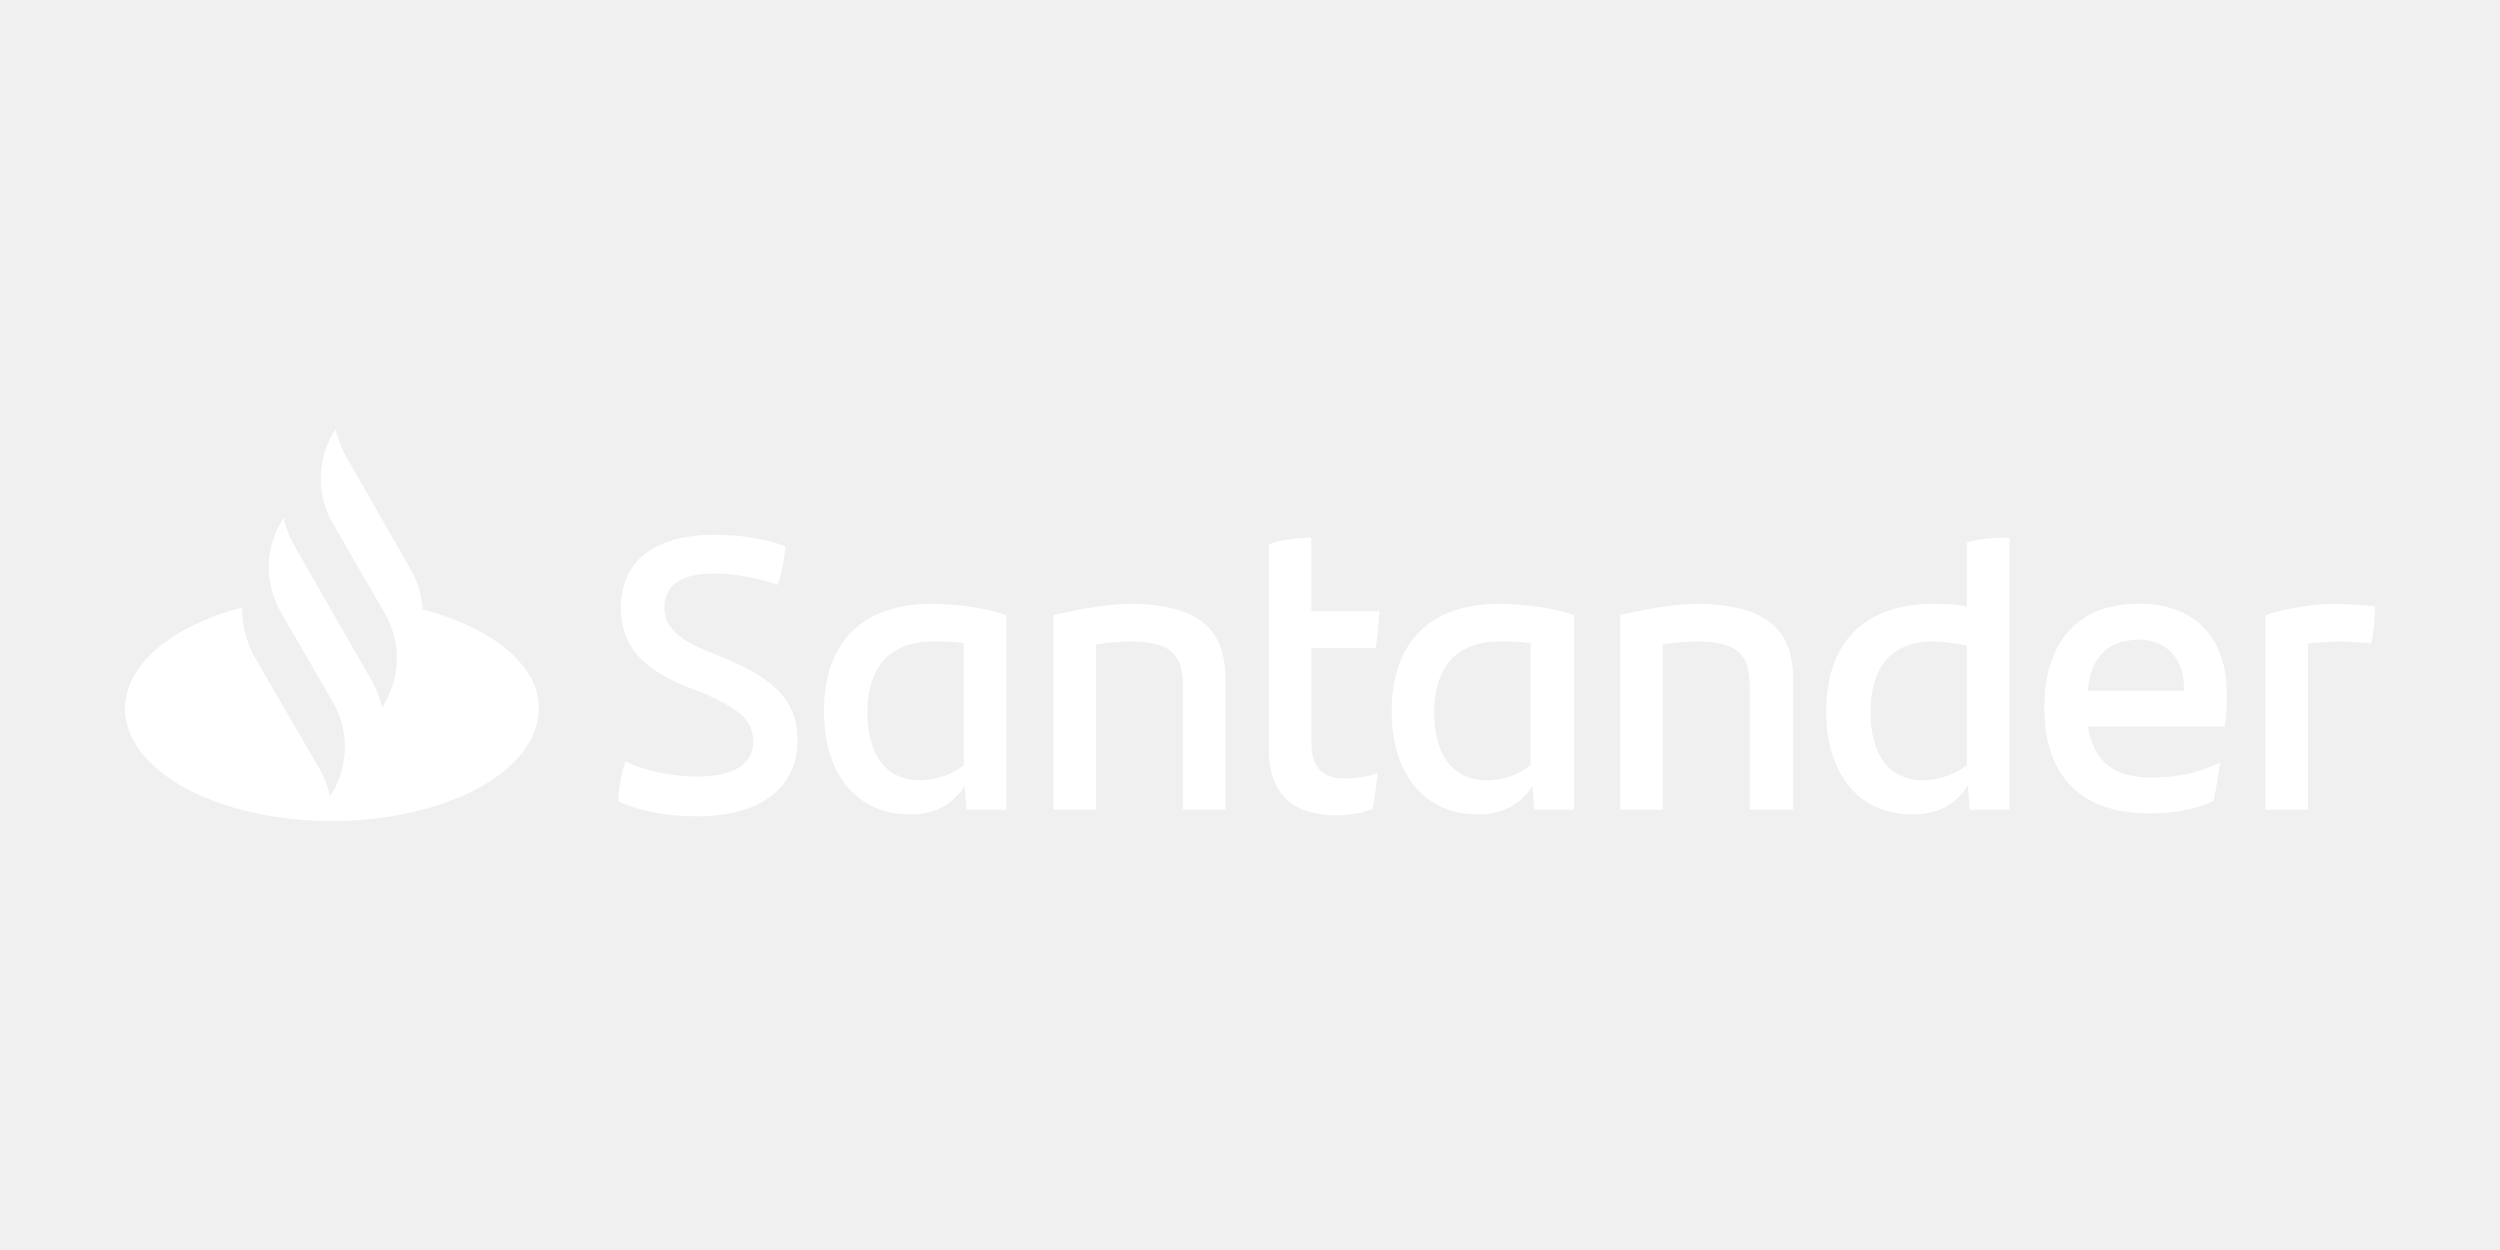
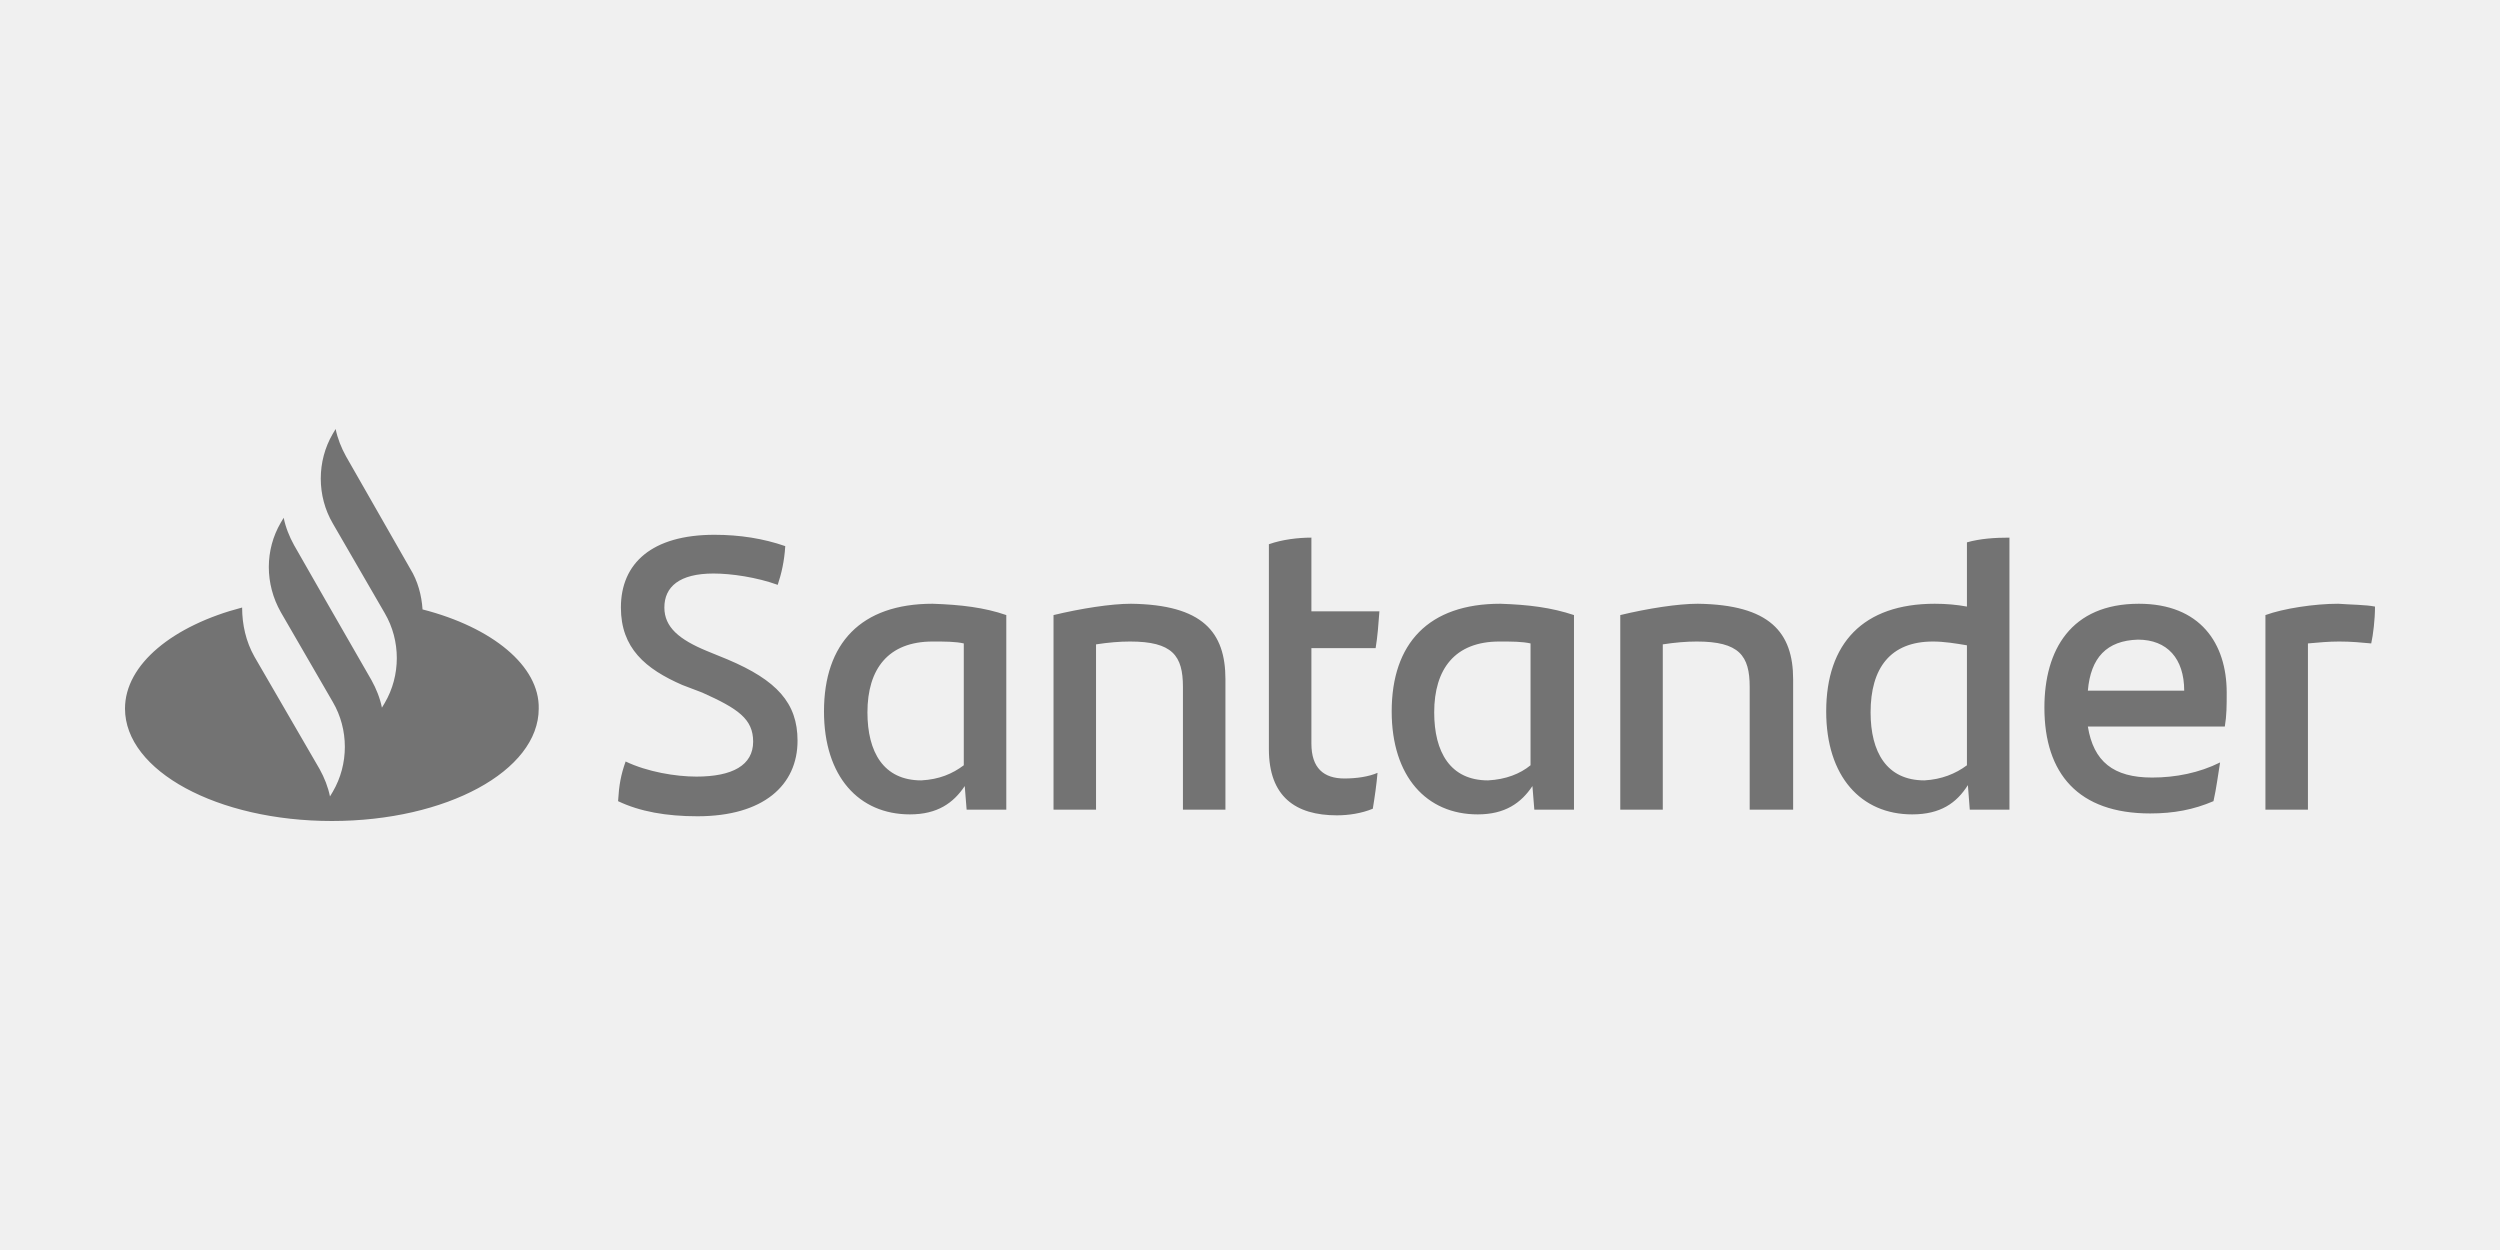
<svg xmlns="http://www.w3.org/2000/svg" width="200" height="100" viewBox="0 0 200 100" fill="none">
-   <mask id="mask0_59_799" style="mask-type:alpha" maskUnits="userSpaceOnUse" x="0" y="0" width="200" height="100">
+   <mask id="mask0_131_890" style="mask-type:alpha" maskUnits="userSpaceOnUse" x="0" y="0" width="200" height="100">
    <rect width="200" height="100" fill="#D9D9D9" />
  </mask>
-   <g mask="url(#mask0_59_799)">
-     <path d="M33.803 48.753C33.728 47.62 33.426 46.486 32.821 45.504L27.683 36.511C27.305 35.831 27.003 35.075 26.851 34.32L26.625 34.698C25.34 36.889 25.34 39.685 26.625 41.877L30.781 49.055C32.066 51.247 32.066 54.043 30.781 56.234L30.554 56.612C30.403 55.856 30.101 55.101 29.723 54.421L25.945 47.846L23.526 43.614C23.149 42.934 22.846 42.179 22.695 41.423L22.468 41.801C21.184 43.992 21.184 46.713 22.468 48.98L26.625 56.159C27.909 58.35 27.909 61.146 26.625 63.337L26.398 63.715C26.247 62.96 25.945 62.204 25.567 61.524L20.353 52.531C19.672 51.322 19.37 49.962 19.37 48.602C13.854 50.038 10 53.136 10 56.688C10 61.675 17.405 65.68 26.549 65.68C35.693 65.68 43.098 61.675 43.098 56.688C43.174 53.287 39.395 50.189 33.803 48.753ZM49.446 64.093C49.521 62.809 49.672 61.977 50.05 60.919C51.788 61.751 54.055 62.128 55.718 62.128C58.589 62.128 60.252 61.222 60.252 59.332C60.252 57.519 59.043 56.688 56.171 55.403L54.584 54.798C51.637 53.514 49.672 51.851 49.672 48.602C49.672 45.05 52.166 42.783 57.154 42.783C59.194 42.783 61.083 43.086 62.821 43.69C62.746 44.899 62.519 45.882 62.217 46.788C60.554 46.184 58.514 45.882 57.078 45.882C54.358 45.882 53.149 46.94 53.149 48.602C53.149 50.189 54.358 51.171 56.549 52.078L58.212 52.758C62.141 54.421 63.803 56.234 63.803 59.257C63.803 62.809 61.083 65.302 55.793 65.302C53.3 65.302 51.184 64.924 49.446 64.093ZM80.504 49.206V64.773H77.33L77.179 62.884C76.272 64.244 74.987 65.151 72.796 65.151C68.715 65.151 65.919 62.128 65.919 56.914C65.919 51.474 68.867 48.3 74.61 48.3C76.877 48.375 78.766 48.602 80.504 49.206ZM77.103 61.222V51.474C76.423 51.322 75.592 51.322 74.61 51.322C71.058 51.322 69.395 53.514 69.395 56.99C69.395 60.164 70.68 62.431 73.703 62.431C75.138 62.355 76.197 61.902 77.103 61.222ZM98.035 54.345V64.773H94.635V54.95C94.635 52.456 93.803 51.322 90.403 51.322C89.572 51.322 88.665 51.398 87.683 51.549V64.773H84.282V49.206C86.474 48.678 88.892 48.3 90.479 48.3C96.222 48.375 98.035 50.567 98.035 54.345ZM107.557 62.279C108.539 62.279 109.521 62.128 110.202 61.826C110.126 62.733 109.975 63.791 109.824 64.698C108.917 65.076 107.859 65.227 106.952 65.227C103.627 65.227 101.511 63.715 101.511 59.937V43.539C102.569 43.161 103.854 43.01 104.912 43.01V48.904H110.353C110.277 49.962 110.202 50.944 110.05 51.851H104.912V59.484C104.912 61.448 105.894 62.279 107.557 62.279ZM125.919 49.206V64.773H122.746L122.594 62.884C121.688 64.244 120.403 65.151 118.212 65.151C114.131 65.151 111.335 62.128 111.335 56.914C111.335 51.474 114.282 48.3 120.025 48.3C122.292 48.375 124.106 48.602 125.919 49.206ZM122.443 61.222V51.474C121.763 51.322 120.932 51.322 119.95 51.322C116.398 51.322 114.736 53.514 114.736 56.99C114.736 60.164 116.02 62.431 119.043 62.431C120.479 62.355 121.612 61.902 122.443 61.222ZM143.451 54.345V64.773H139.975V54.95C139.975 52.456 139.144 51.322 135.743 51.322C134.912 51.322 134.005 51.398 133.023 51.549V64.773H129.622V49.206C131.814 48.678 134.232 48.3 135.819 48.3C141.562 48.375 143.451 50.567 143.451 54.345ZM160.756 43.01V64.773H157.582L157.431 62.809C156.524 64.244 155.239 65.151 152.972 65.151C148.892 65.151 146.096 62.128 146.096 56.914C146.096 51.474 149.043 48.3 154.786 48.3C155.693 48.3 156.524 48.375 157.355 48.526V43.388C158.413 43.086 159.622 43.01 160.756 43.01ZM157.355 61.222V51.625C156.448 51.474 155.542 51.322 154.635 51.322C151.234 51.322 149.647 53.438 149.647 56.99C149.647 60.164 150.932 62.431 153.955 62.431C155.315 62.355 156.448 61.902 157.355 61.222ZM177.985 58.123H167.028C167.481 60.919 169.068 62.204 172.166 62.204C174.055 62.204 175.945 61.826 177.607 60.995C177.456 61.902 177.305 63.111 177.078 64.093C175.491 64.773 173.904 65.076 172.015 65.076C166.272 65.076 163.552 61.902 163.552 56.612C163.552 52.002 165.668 48.3 171.108 48.3C176.02 48.3 178.136 51.474 178.136 55.403C178.136 56.461 178.136 57.217 177.985 58.123ZM167.028 55.252H174.736C174.736 52.682 173.375 51.171 171.033 51.171C168.539 51.247 167.254 52.607 167.028 55.252ZM190 48.526C190 49.584 189.849 50.793 189.698 51.474C188.867 51.398 188.111 51.322 187.128 51.322C186.297 51.322 185.466 51.398 184.635 51.474V64.773H181.234V49.206C182.67 48.678 185.164 48.3 187.053 48.3C188.035 48.375 189.244 48.375 190 48.526Z" fill="white" />
+   <g mask="url(#mask0_131_890)">
+     <path d="M33.803 48.753C33.728 47.62 33.426 46.486 32.821 45.504L27.683 36.511C27.305 35.831 27.003 35.075 26.851 34.32L26.625 34.698C25.34 36.889 25.34 39.685 26.625 41.877L30.781 49.055C32.066 51.247 32.066 54.043 30.781 56.234L30.554 56.612C30.403 55.856 30.101 55.101 29.723 54.421L25.945 47.846L23.526 43.614C23.149 42.934 22.846 42.179 22.695 41.423L22.468 41.801C21.184 43.992 21.184 46.713 22.468 48.98L26.625 56.159C27.909 58.35 27.909 61.146 26.625 63.337L26.398 63.715C26.247 62.96 25.945 62.204 25.567 61.524L20.353 52.531C19.672 51.322 19.37 49.962 19.37 48.602C13.854 50.038 10 53.136 10 56.688C10 61.675 17.405 65.68 26.549 65.68C35.693 65.68 43.098 61.675 43.098 56.688C43.174 53.287 39.395 50.189 33.803 48.753ZM49.446 64.093C49.521 62.809 49.672 61.977 50.05 60.919C51.788 61.751 54.055 62.128 55.718 62.128C58.589 62.128 60.252 61.222 60.252 59.332C60.252 57.519 59.043 56.688 56.171 55.403L54.584 54.798C51.637 53.514 49.672 51.851 49.672 48.602C49.672 45.05 52.166 42.783 57.154 42.783C59.194 42.783 61.083 43.086 62.821 43.69C62.746 44.899 62.519 45.882 62.217 46.788C60.554 46.184 58.514 45.882 57.078 45.882C54.358 45.882 53.149 46.94 53.149 48.602C53.149 50.189 54.358 51.171 56.549 52.078L58.212 52.758C62.141 54.421 63.803 56.234 63.803 59.257C63.803 62.809 61.083 65.302 55.793 65.302C53.3 65.302 51.184 64.924 49.446 64.093ZM80.504 49.206V64.773H77.33L77.179 62.884C76.272 64.244 74.987 65.151 72.796 65.151C68.715 65.151 65.919 62.128 65.919 56.914C65.919 51.474 68.867 48.3 74.61 48.3C76.877 48.375 78.766 48.602 80.504 49.206ZM77.103 61.222V51.474C76.423 51.322 75.592 51.322 74.61 51.322C71.058 51.322 69.395 53.514 69.395 56.99C69.395 60.164 70.68 62.431 73.703 62.431C75.138 62.355 76.197 61.902 77.103 61.222ZM98.035 54.345V64.773H94.635V54.95C94.635 52.456 93.803 51.322 90.403 51.322C89.572 51.322 88.665 51.398 87.683 51.549V64.773H84.282V49.206C86.474 48.678 88.892 48.3 90.479 48.3C96.222 48.375 98.035 50.567 98.035 54.345ZM107.557 62.279C108.539 62.279 109.521 62.128 110.202 61.826C110.126 62.733 109.975 63.791 109.824 64.698C108.917 65.076 107.859 65.227 106.952 65.227C103.627 65.227 101.511 63.715 101.511 59.937V43.539C102.569 43.161 103.854 43.01 104.912 43.01V48.904H110.353C110.277 49.962 110.202 50.944 110.05 51.851H104.912V59.484C104.912 61.448 105.894 62.279 107.557 62.279ZM125.919 49.206V64.773H122.746L122.594 62.884C121.688 64.244 120.403 65.151 118.212 65.151C114.131 65.151 111.335 62.128 111.335 56.914C111.335 51.474 114.282 48.3 120.025 48.3C122.292 48.375 124.106 48.602 125.919 49.206ZM122.443 61.222V51.474C121.763 51.322 120.932 51.322 119.95 51.322C116.398 51.322 114.736 53.514 114.736 56.99C114.736 60.164 116.02 62.431 119.043 62.431C120.479 62.355 121.612 61.902 122.443 61.222ZM143.451 54.345V64.773H139.975V54.95C139.975 52.456 139.144 51.322 135.743 51.322C134.912 51.322 134.005 51.398 133.023 51.549V64.773H129.622V49.206C131.814 48.678 134.232 48.3 135.819 48.3C141.562 48.375 143.451 50.567 143.451 54.345ZM160.756 43.01V64.773H157.582L157.431 62.809C156.524 64.244 155.239 65.151 152.972 65.151C148.892 65.151 146.096 62.128 146.096 56.914C146.096 51.474 149.043 48.3 154.786 48.3C155.693 48.3 156.524 48.375 157.355 48.526V43.388C158.413 43.086 159.622 43.01 160.756 43.01ZM157.355 61.222V51.625C156.448 51.474 155.542 51.322 154.635 51.322C151.234 51.322 149.647 53.438 149.647 56.99C149.647 60.164 150.932 62.431 153.955 62.431C155.315 62.355 156.448 61.902 157.355 61.222ZM177.985 58.123H167.028C167.481 60.919 169.068 62.204 172.166 62.204C174.055 62.204 175.945 61.826 177.607 60.995C177.456 61.902 177.305 63.111 177.078 64.093C175.491 64.773 173.904 65.076 172.015 65.076C166.272 65.076 163.552 61.902 163.552 56.612C163.552 52.002 165.668 48.3 171.108 48.3C176.02 48.3 178.136 51.474 178.136 55.403C178.136 56.461 178.136 57.217 177.985 58.123ZM167.028 55.252H174.736C174.736 52.682 173.375 51.171 171.033 51.171C168.539 51.247 167.254 52.607 167.028 55.252ZM190 48.526C190 49.584 189.849 50.793 189.698 51.474C188.867 51.398 188.111 51.322 187.128 51.322C186.297 51.322 185.466 51.398 184.635 51.474V64.773H181.234V49.206C182.67 48.678 185.164 48.3 187.053 48.3C188.035 48.375 189.244 48.375 190 48.526Z" fill="#737373" />
  </g>
</svg>
